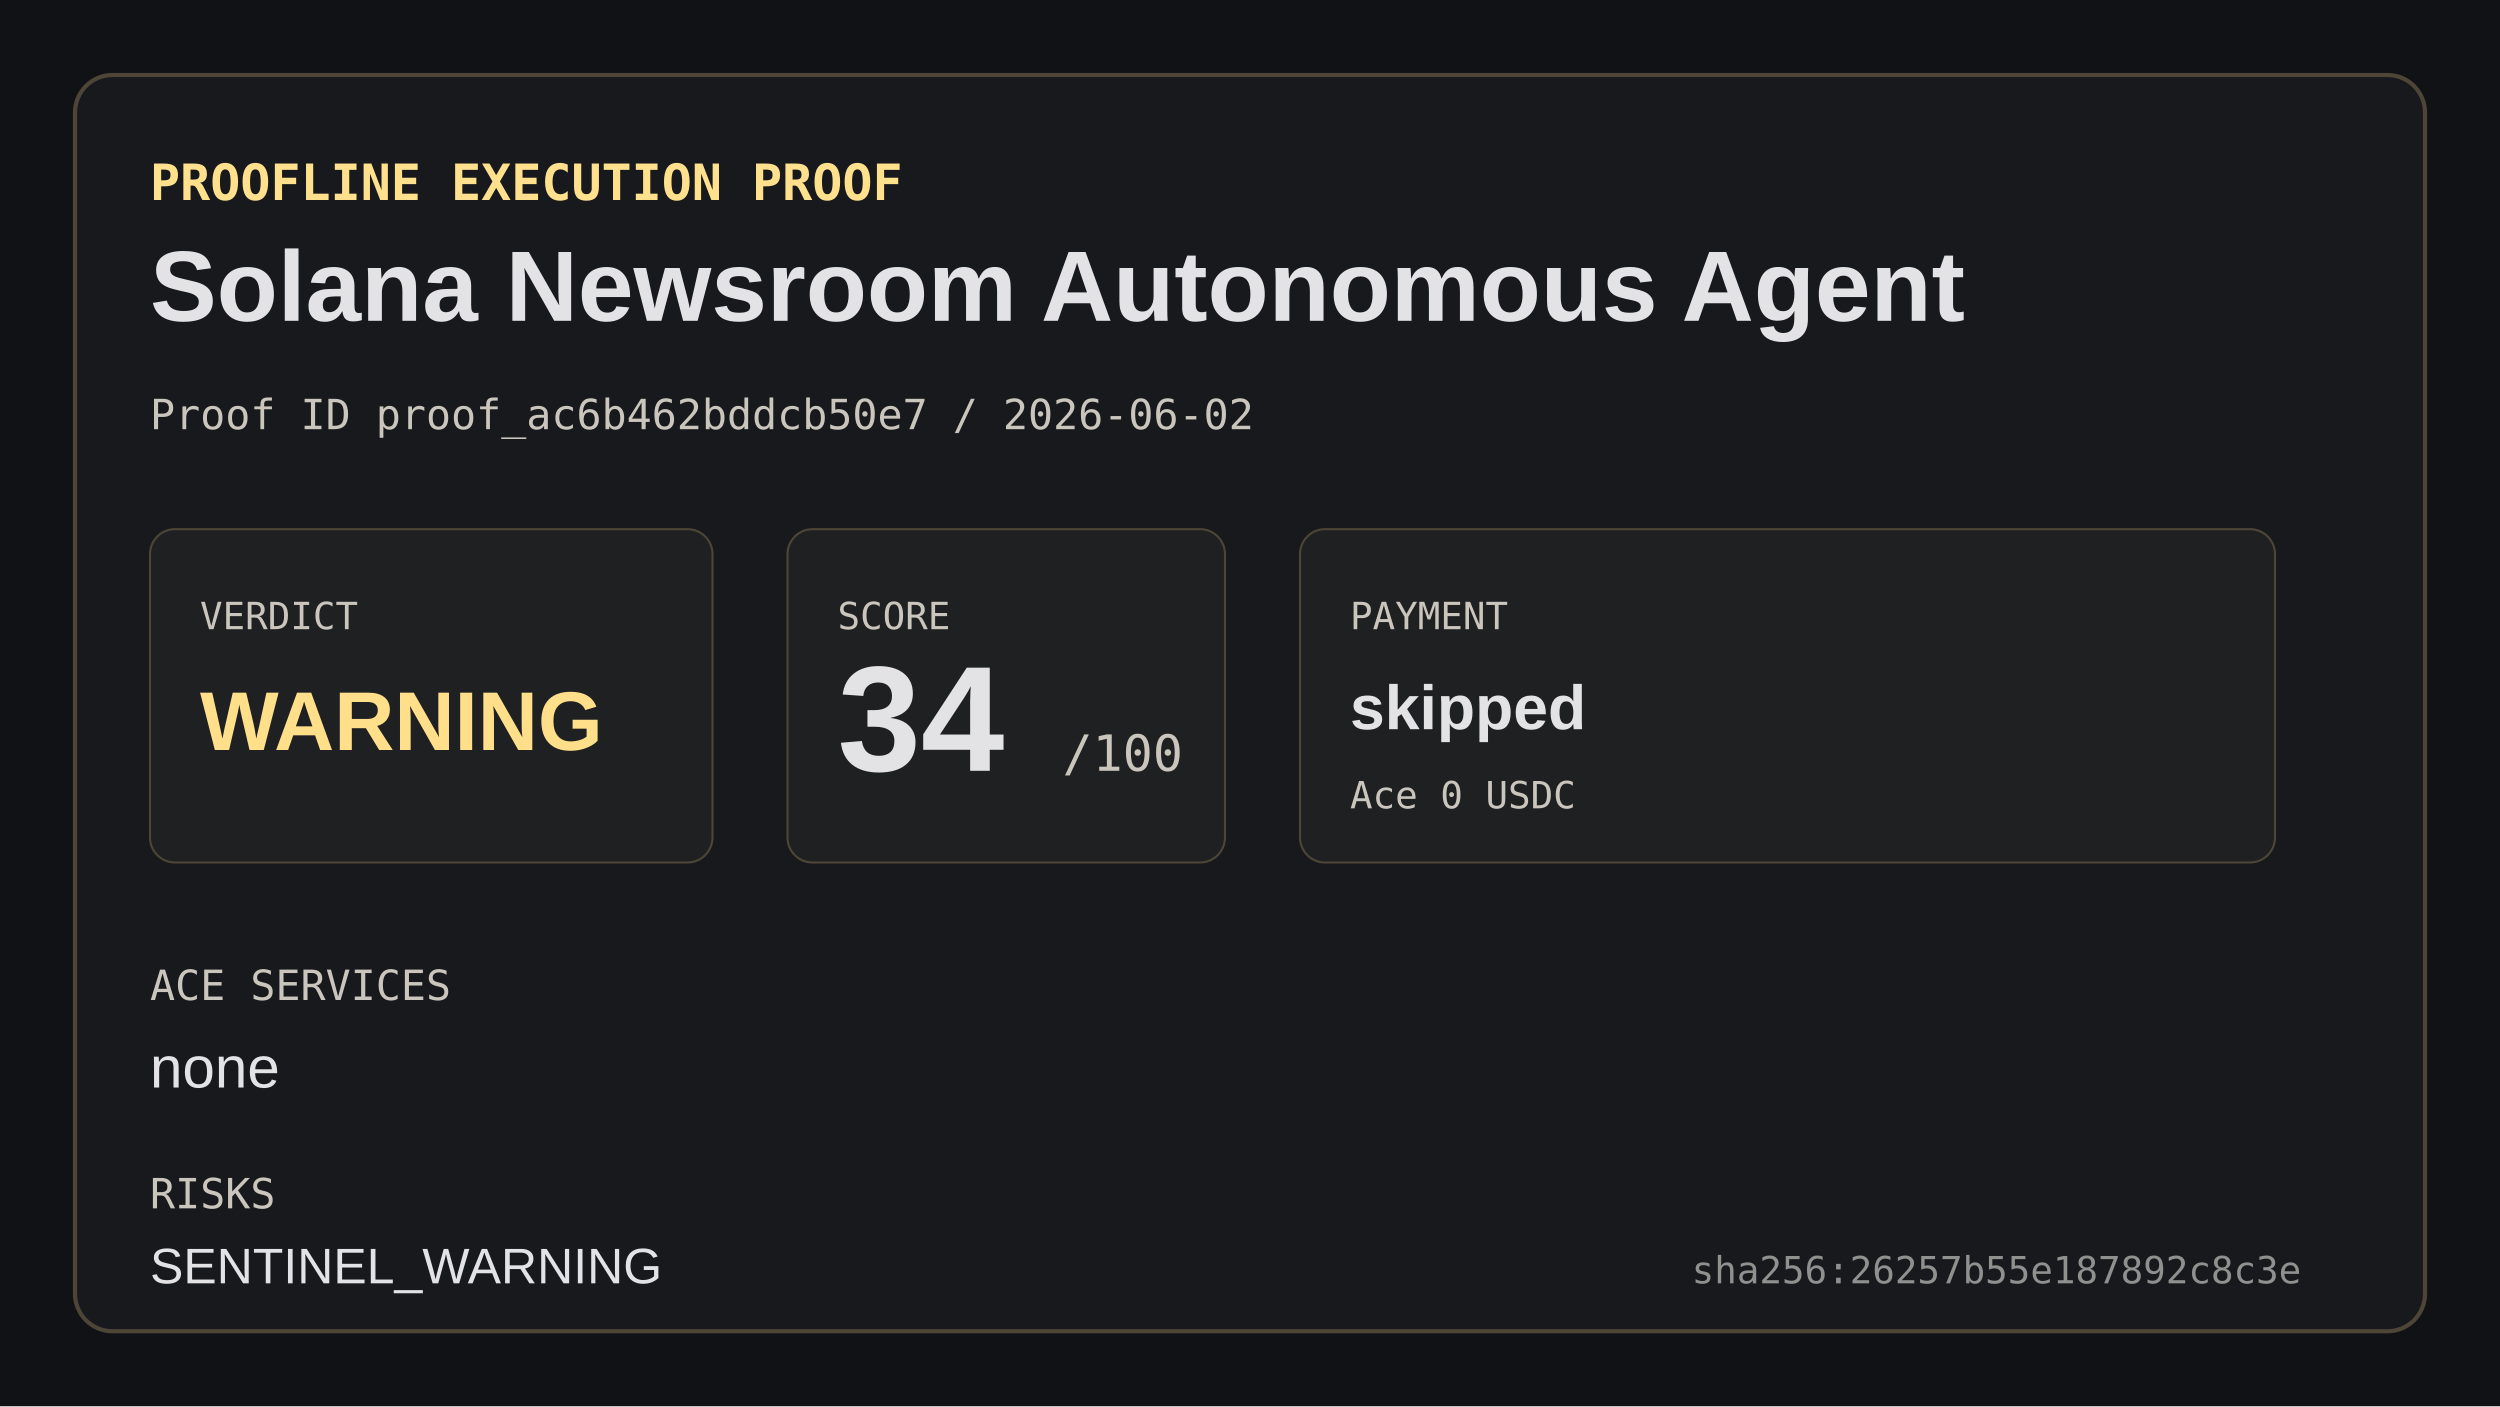
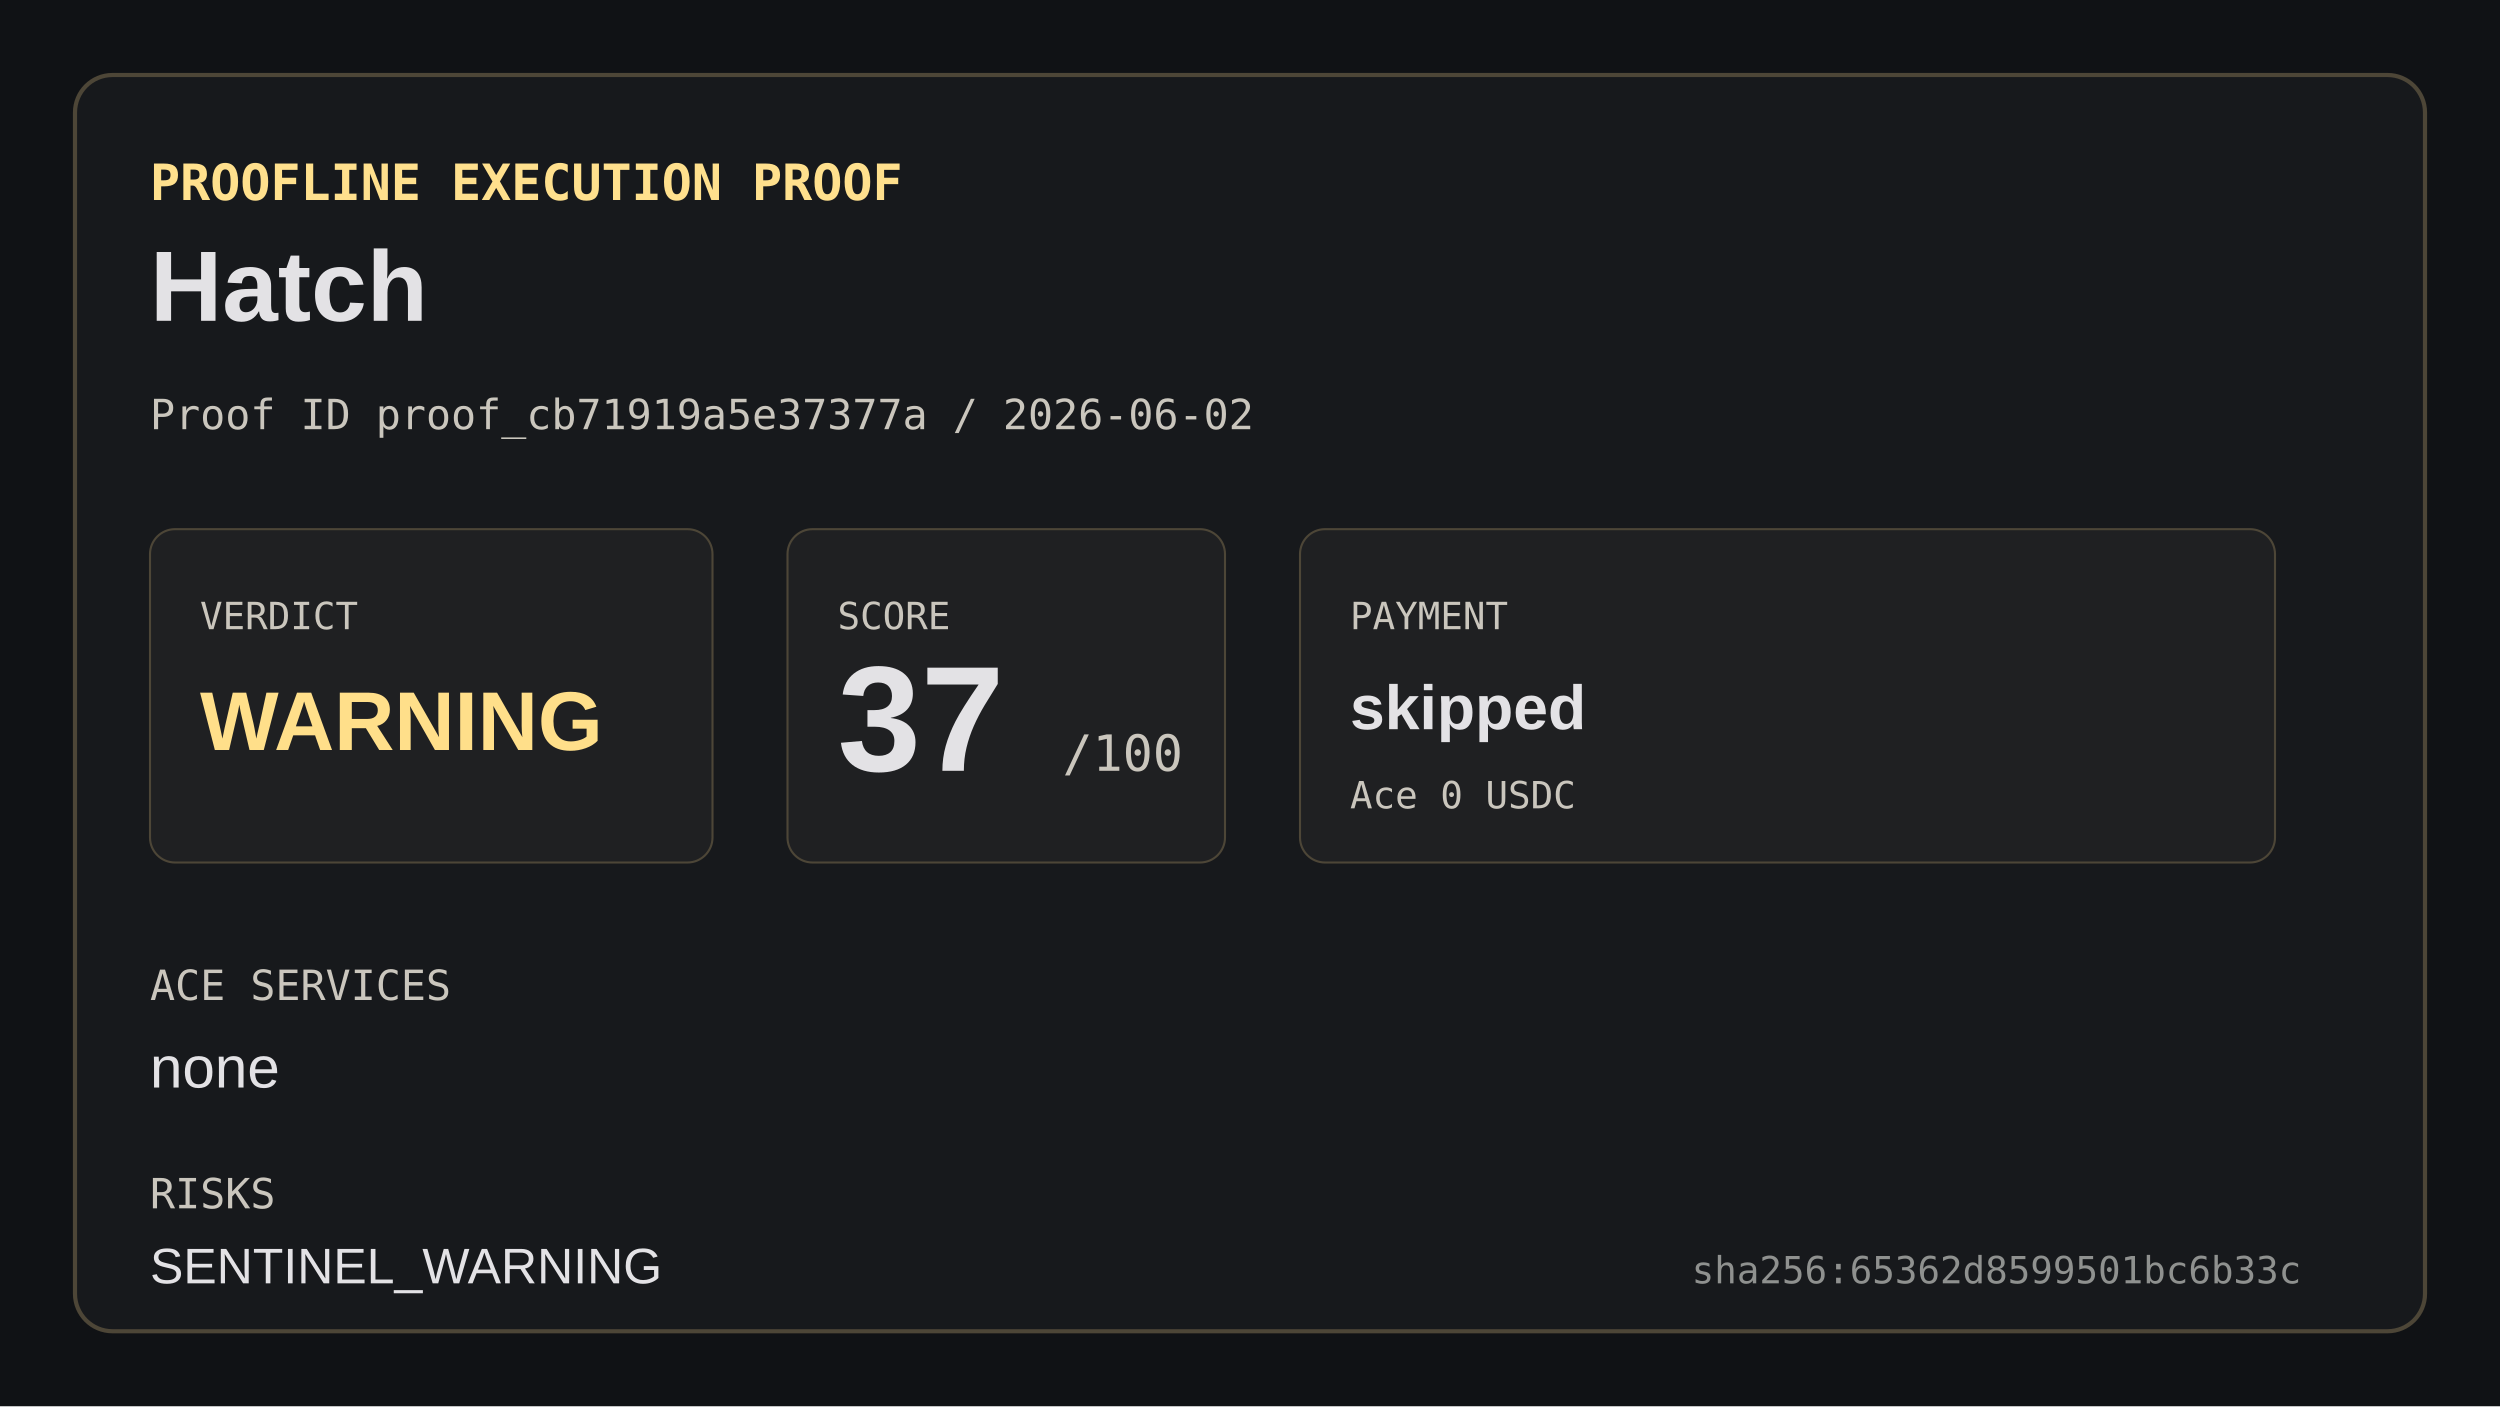
<svg xmlns="http://www.w3.org/2000/svg" width="1200" height="675" viewBox="0 0 1200 675" role="img" aria-label="Proofline execution proof card">
  <rect width="1200" height="675" fill="#101215" />
  <rect x="36" y="36" width="1128" height="603" rx="18" fill="#17191c" stroke="#4d4637" stroke-width="2" />
  <text x="72" y="96" fill="#ffe08d" font-family="monospace" font-size="24" font-weight="700">PROOFLINE EXECUTION PROOF</text>
-   <text x="72" y="154" fill="#e3e2e5" font-family="Arial, sans-serif" font-size="48" font-weight="700">Solana Newsroom Autonomous Agent</text>
-   <text x="72" y="206" fill="#cac6bd" font-family="monospace" font-size="20">Proof ID proof_ac6b462bddcb50e7 / 2026-06-02</text>
+   <text x="72" y="154" fill="#e3e2e5" font-family="Arial, sans-serif" font-size="48" font-weight="700">Hatch</text>
+   <text x="72" y="206" fill="#cac6bd" font-family="monospace" font-size="20">Proof ID proof_cb71919a5e37377a / 2026-06-02</text>
  <rect x="72" y="254" width="270" height="160" rx="12" fill="#1f2022" stroke="#4d4637" />
  <text x="96" y="302" fill="#cac6bd" font-family="monospace" font-size="18">VERDICT</text>
  <text x="96" y="360" fill="#ffdf8a" font-family="Arial, sans-serif" font-size="40" font-weight="700">WARNING</text>
  <rect x="378" y="254" width="210" height="160" rx="12" fill="#1f2022" stroke="#4d4637" />
  <text x="402" y="302" fill="#cac6bd" font-family="monospace" font-size="18">SCORE</text>
-   <text x="402" y="370" fill="#e3e2e5" font-family="Arial, sans-serif" font-size="72" font-weight="700">34</text>
+   <text x="402" y="370" fill="#e3e2e5" font-family="Arial, sans-serif" font-size="72" font-weight="700">37</text>
  <text x="510" y="370" fill="#cac6bd" font-family="monospace" font-size="24">/100</text>
  <rect x="624" y="254" width="468" height="160" rx="12" fill="#1f2022" stroke="#4d4637" />
  <text x="648" y="302" fill="#cac6bd" font-family="monospace" font-size="18">PAYMENT</text>
  <text x="648" y="350" fill="#e3e2e5" font-family="Arial, sans-serif" font-size="30" font-weight="700">skipped</text>
  <text x="648" y="388" fill="#cac6bd" font-family="monospace" font-size="18">Ace 0 USDC</text>
  <text x="72" y="480" fill="#cac6bd" font-family="monospace" font-size="20">ACE SERVICES</text>
  <text x="72" y="522" fill="#e3e2e5" font-family="Arial, sans-serif" font-size="28">none</text>
  <text x="72" y="580" fill="#cac6bd" font-family="monospace" font-size="20">RISKS</text>
  <text x="72" y="616" fill="#e3e2e5" font-family="Arial, sans-serif" font-size="24">SENTINEL_WARNING</text>
-   <text x="812" y="616" fill="#8f918f" font-family="monospace" font-size="18">sha256:26257b55e187892c8c3e</text>
+   <text x="812" y="616" fill="#8f918f" font-family="monospace" font-size="18">sha256:65362d8599501bc6b33c</text>
</svg>
